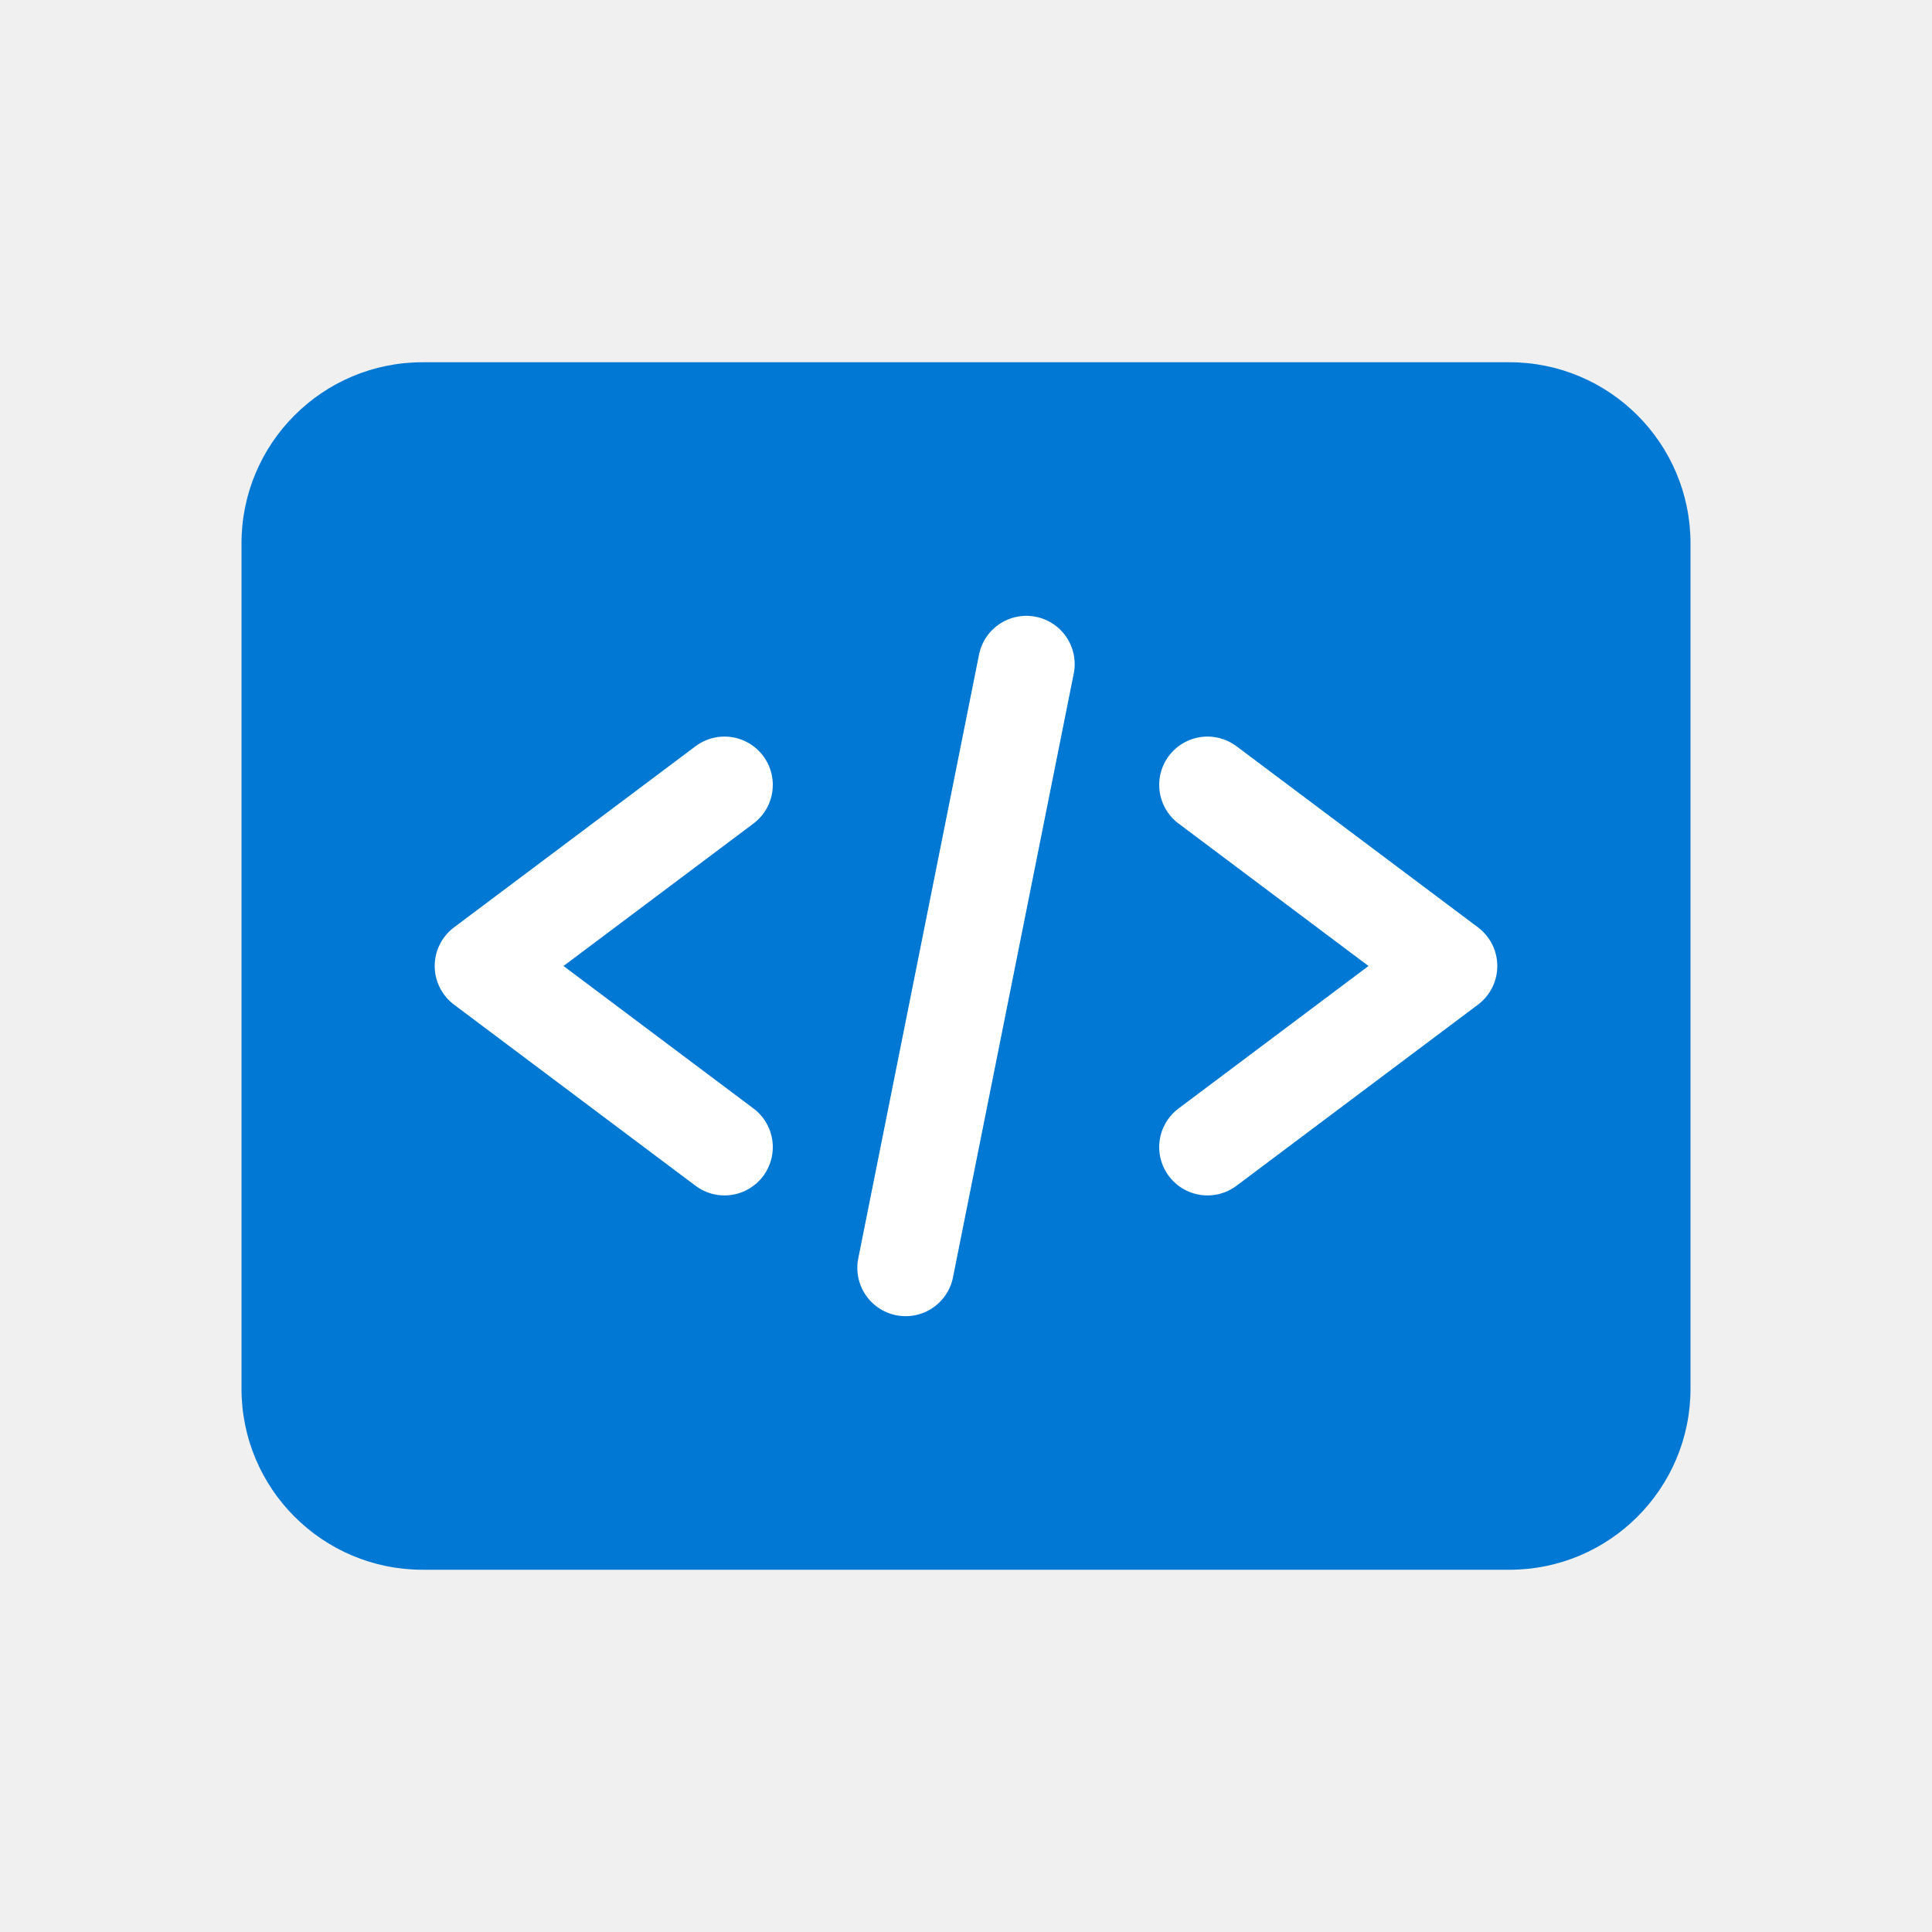
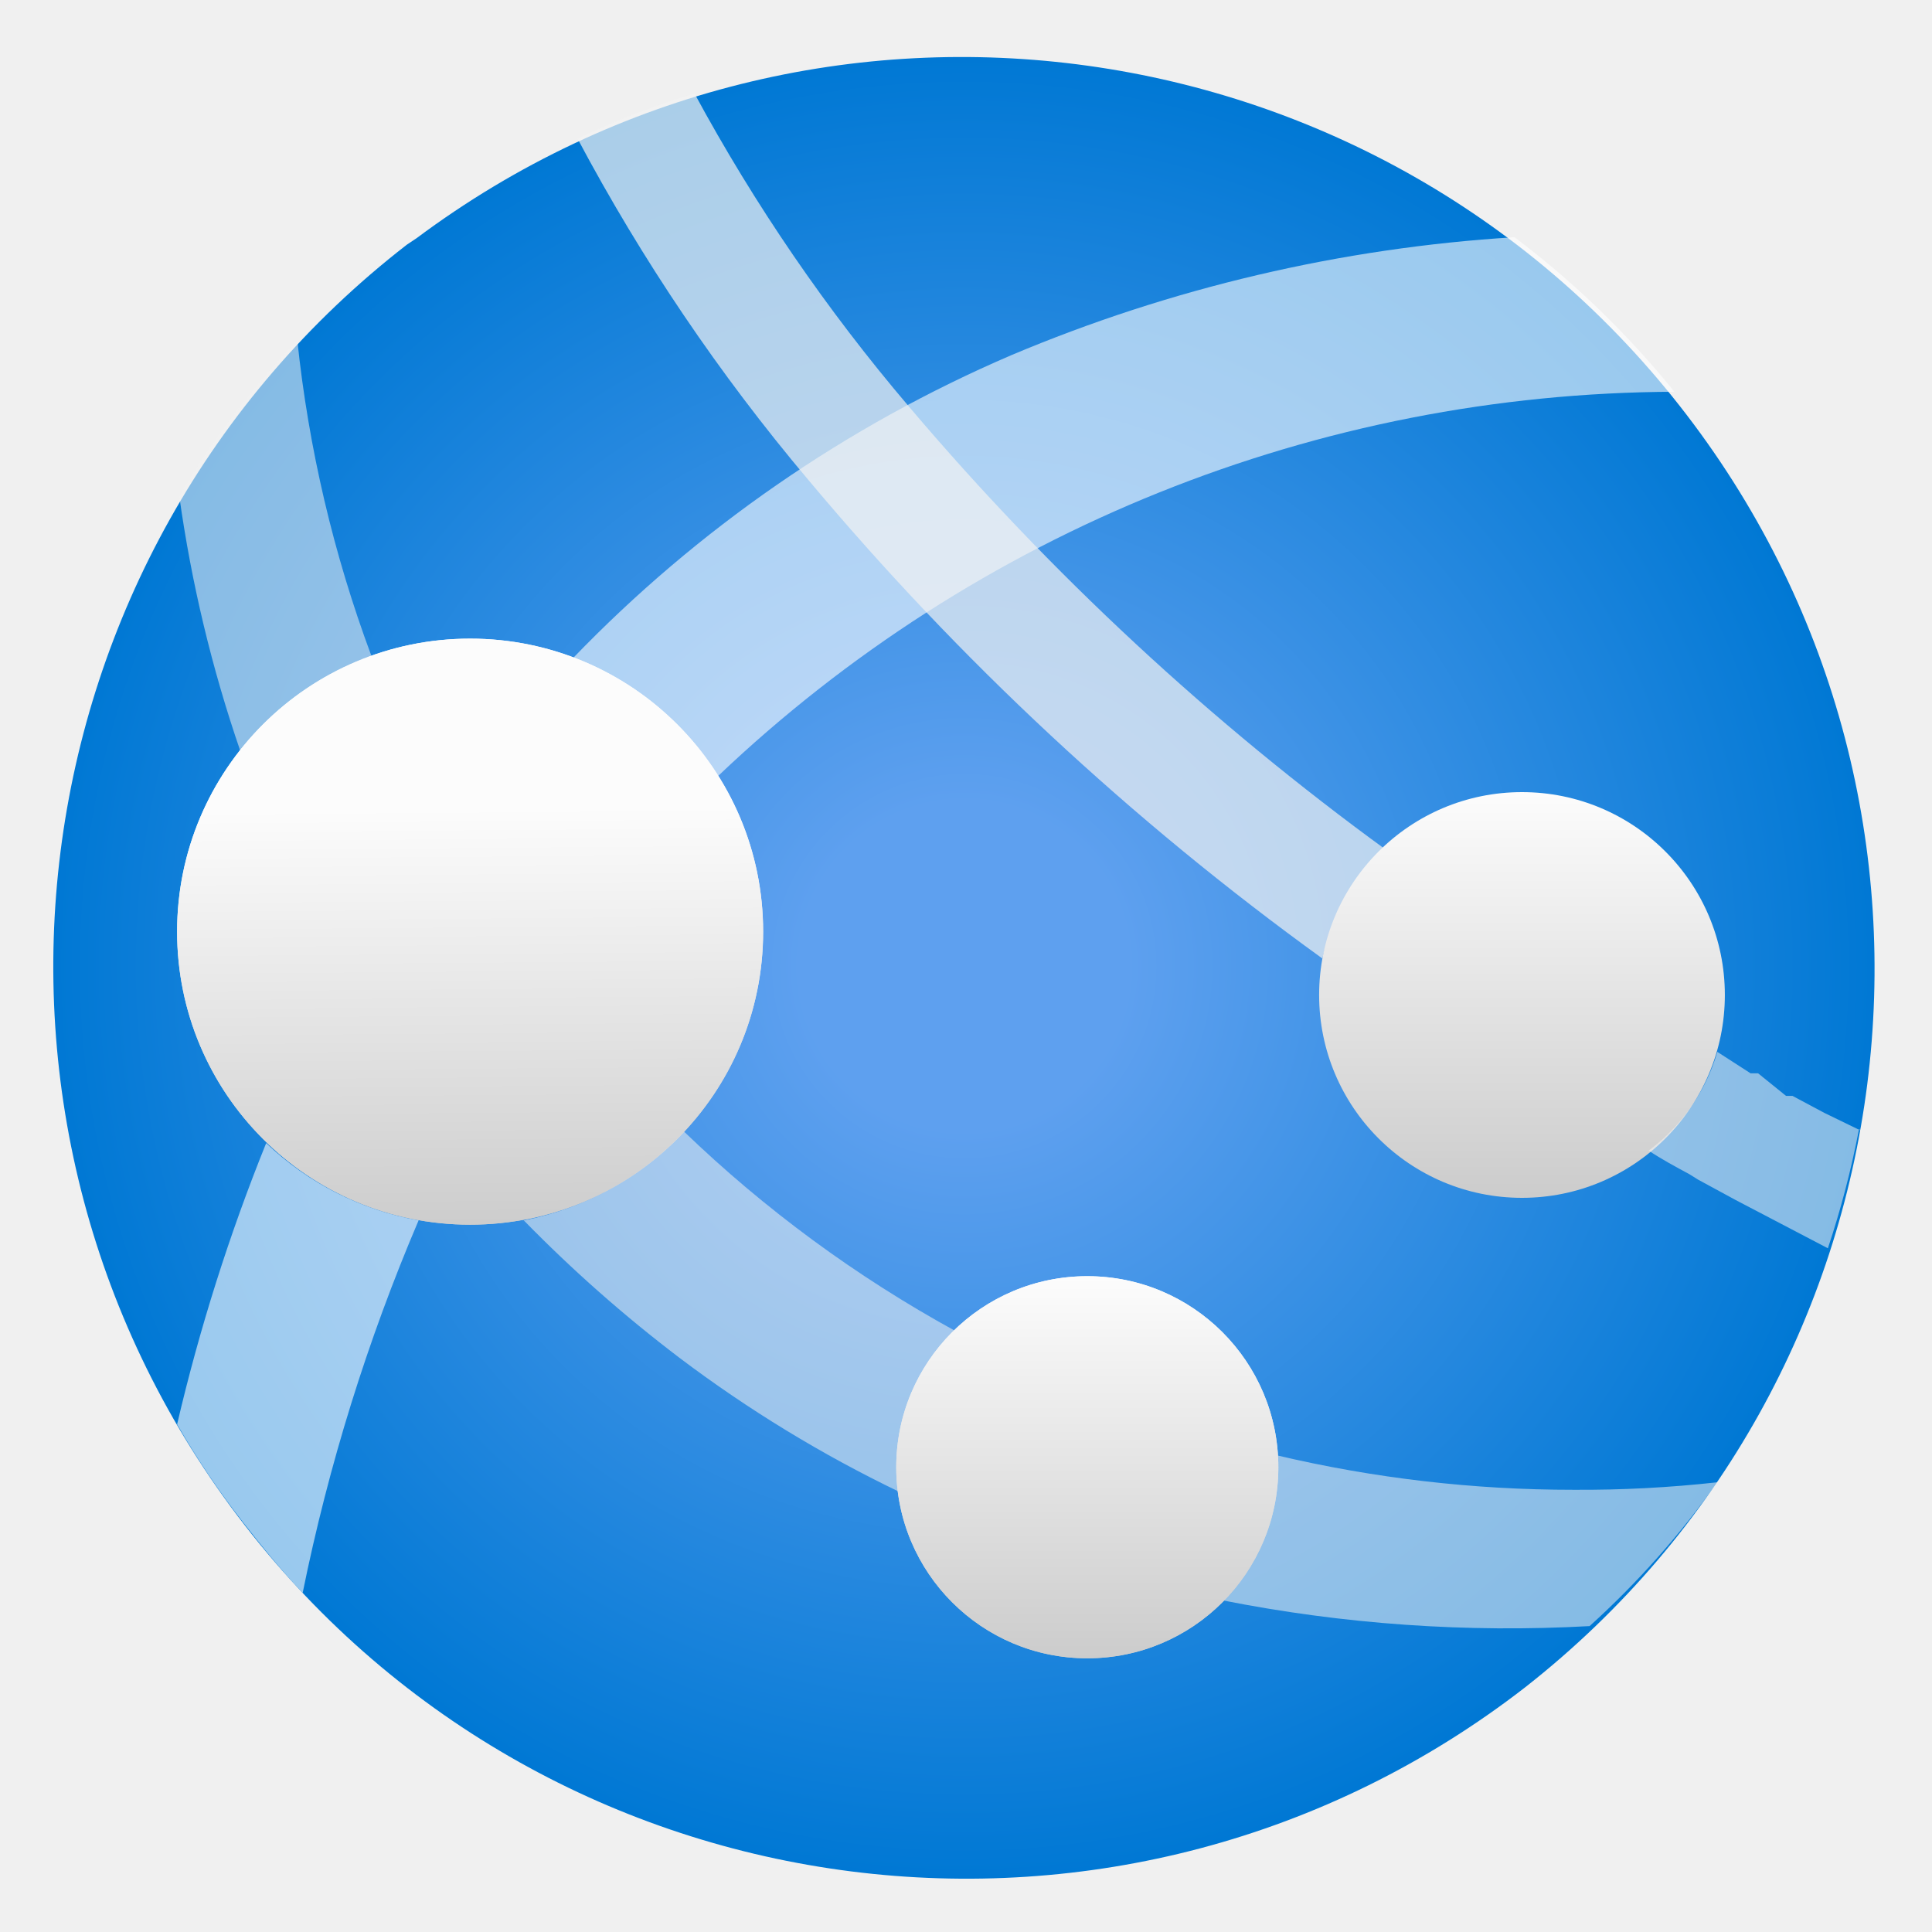
- <svg xmlns="http://www.w3.org/2000/svg" viewBox="0 0 32 32" fill="none">
-   <rect x="4" y="6" width="24" height="20" rx="3" fill="#0078D4" />
-   <path d="M12 13l-4 3 4 3M20 13l4 3-4 3M17 11l-2 10" stroke="#fff" stroke-width="1.6" stroke-linecap="round" stroke-linejoin="round" />
+ <svg xmlns="http://www.w3.org/2000/svg" id="b70acf0a-34b4-4bdf-9024-7496043ff915" width="18" height="18" viewBox="0 0 18 18">
+   <defs>
+     <radialGradient id="e2cf8746-c9a8-4eee-86c2-4951983c6032" cx="13428.81" cy="3518.86" r="56.67" gradientTransform="translate(-2005.33 -518.83) scale(0.15)" gradientUnits="userSpaceOnUse">
+       <stop offset="0.18" stop-color="#5ea0ef" />
+       <stop offset="1" stop-color="#0078d4" />
+     </radialGradient>
+     <linearGradient id="bdd213dd-d313-473c-8ff4-0133fd3a9033" x1="4.4" y1="11.48" x2="4.37" y2="7.53" gradientUnits="userSpaceOnUse">
+       <stop offset="0" stop-color="#ccc" />
+       <stop offset="1" stop-color="#fcfcfc" />
+     </linearGradient>
+     <linearGradient id="afcc63c5-3649-4476-a742-bcb53a569f3c" x1="10.13" y1="15.45" x2="10.13" y2="11.9" gradientUnits="userSpaceOnUse">
+       <stop offset="0" stop-color="#ccc" />
+       <stop offset="1" stop-color="#fcfcfc" />
+     </linearGradient>
+     <linearGradient id="bd873f0b-9954-4aa5-a3df-9f4c64e8729d" x1="14.18" y1="11.15" x2="14.18" y2="7.38" gradientUnits="userSpaceOnUse">
+       <stop offset="0" stop-color="#ccc" />
+       <stop offset="1" stop-color="#fcfcfc" />
+     </linearGradient>
+   </defs>
+   <path id="ee75dd06-1aca-4f76-9d11-d05a284020ad" d="M14.21,15.72A8.5,8.5,0,0,1,3.79,2.28l.09-.06a8.5,8.5,0,0,1,10.33,13.5" fill="url(#e2cf8746-c9a8-4eee-86c2-4951983c6032)" />
+   <path d="M6.69,7.23A13,13,0,0,1,15.6,3.65a8.47,8.47,0,0,0-1.49-1.44,14.34,14.34,0,0,0-4.69,1.1A12.54,12.54,0,0,0,5.34,6.13,2.76,2.76,0,0,1,6.69,7.23Z" fill="#fff" opacity="0.6" />
+   <path d="M2.48,10.65a17.86,17.86,0,0,0-.83,2.62,7.82,7.82,0,0,0,.62.92c.18.23.35.44.55.65A17.94,17.94,0,0,1,3.9,11.37,2.76,2.76,0,0,1,2.48,10.65Z" fill="#fff" opacity="0.6" />
+   <path d="M3.46,6.11a12,12,0,0,1-.69-2.94,8.15,8.15,0,0,0-1.1,1.45A12.69,12.69,0,0,0,2.24,7,2.69,2.69,0,0,1,3.46,6.11Z" fill="#f2f2f2" opacity="0.55" />
+   <circle cx="4.38" cy="8.68" r="2.73" fill="url(#bdd213dd-d313-473c-8ff4-0133fd3a9033)" />
+   <path d="M8.36,13.67A1.77,1.77,0,0,1,8.9,12.4a11.88,11.88,0,0,1-2.53-1.86,2.74,2.74,0,0,1-1.49.83,13.1,13.1,0,0,0,1.45,1.28A12.12,12.12,0,0,0,8.38,13.9,1.79,1.79,0,0,1,8.36,13.67Z" fill="#f2f2f2" opacity="0.55" />
+   <path d="M14.66,13.88a12,12,0,0,1-2.76-.32.41.41,0,0,1,0,.11,1.75,1.75,0,0,1-.51,1.24,13.69,13.69,0,0,0,3.42.24A8.21,8.21,0,0,0,16,13.81,11.5,11.5,0,0,1,14.66,13.88Z" fill="#f2f2f2" opacity="0.55" />
+   <circle cx="10.13" cy="13.67" r="1.78" fill="url(#afcc63c5-3649-4476-a742-bcb53a569f3c)" />
+   <path d="M12.32,8.93a1.83,1.83,0,0,1,.61-1A25.5,25.5,0,0,1,8.47,3.79a16.91,16.91,0,0,1-2-2.92,7.64,7.64,0,0,0-1.09.42A18.14,18.14,0,0,0,7.53,4.47,26.44,26.44,0,0,0,12.32,8.93Z" fill="#f2f2f2" opacity="0.7" />
+   <circle cx="14.18" cy="9.27" r="1.89" fill="url(#bd873f0b-9954-4aa5-a3df-9f4c64e8729d)" />
+   <path d="M17.35,10.54,17,10.37l0,0-.3-.16-.06,0L16.38,10l-.07,0L16,9.8a1.76,1.76,0,0,1-.64.92c.12.08.25.15.38.22l.08.05.35.19,0,0,.86.45h0a8.63,8.63,0,0,0,.29-1.11Z" fill="#f2f2f2" opacity="0.55" />
+   <circle cx="4.38" cy="8.68" r="2.73" fill="url(#bdd213dd-d313-473c-8ff4-0133fd3a9033)" />
+   <circle cx="10.13" cy="13.67" r="1.78" fill="url(#afcc63c5-3649-4476-a742-bcb53a569f3c)" />
</svg>
